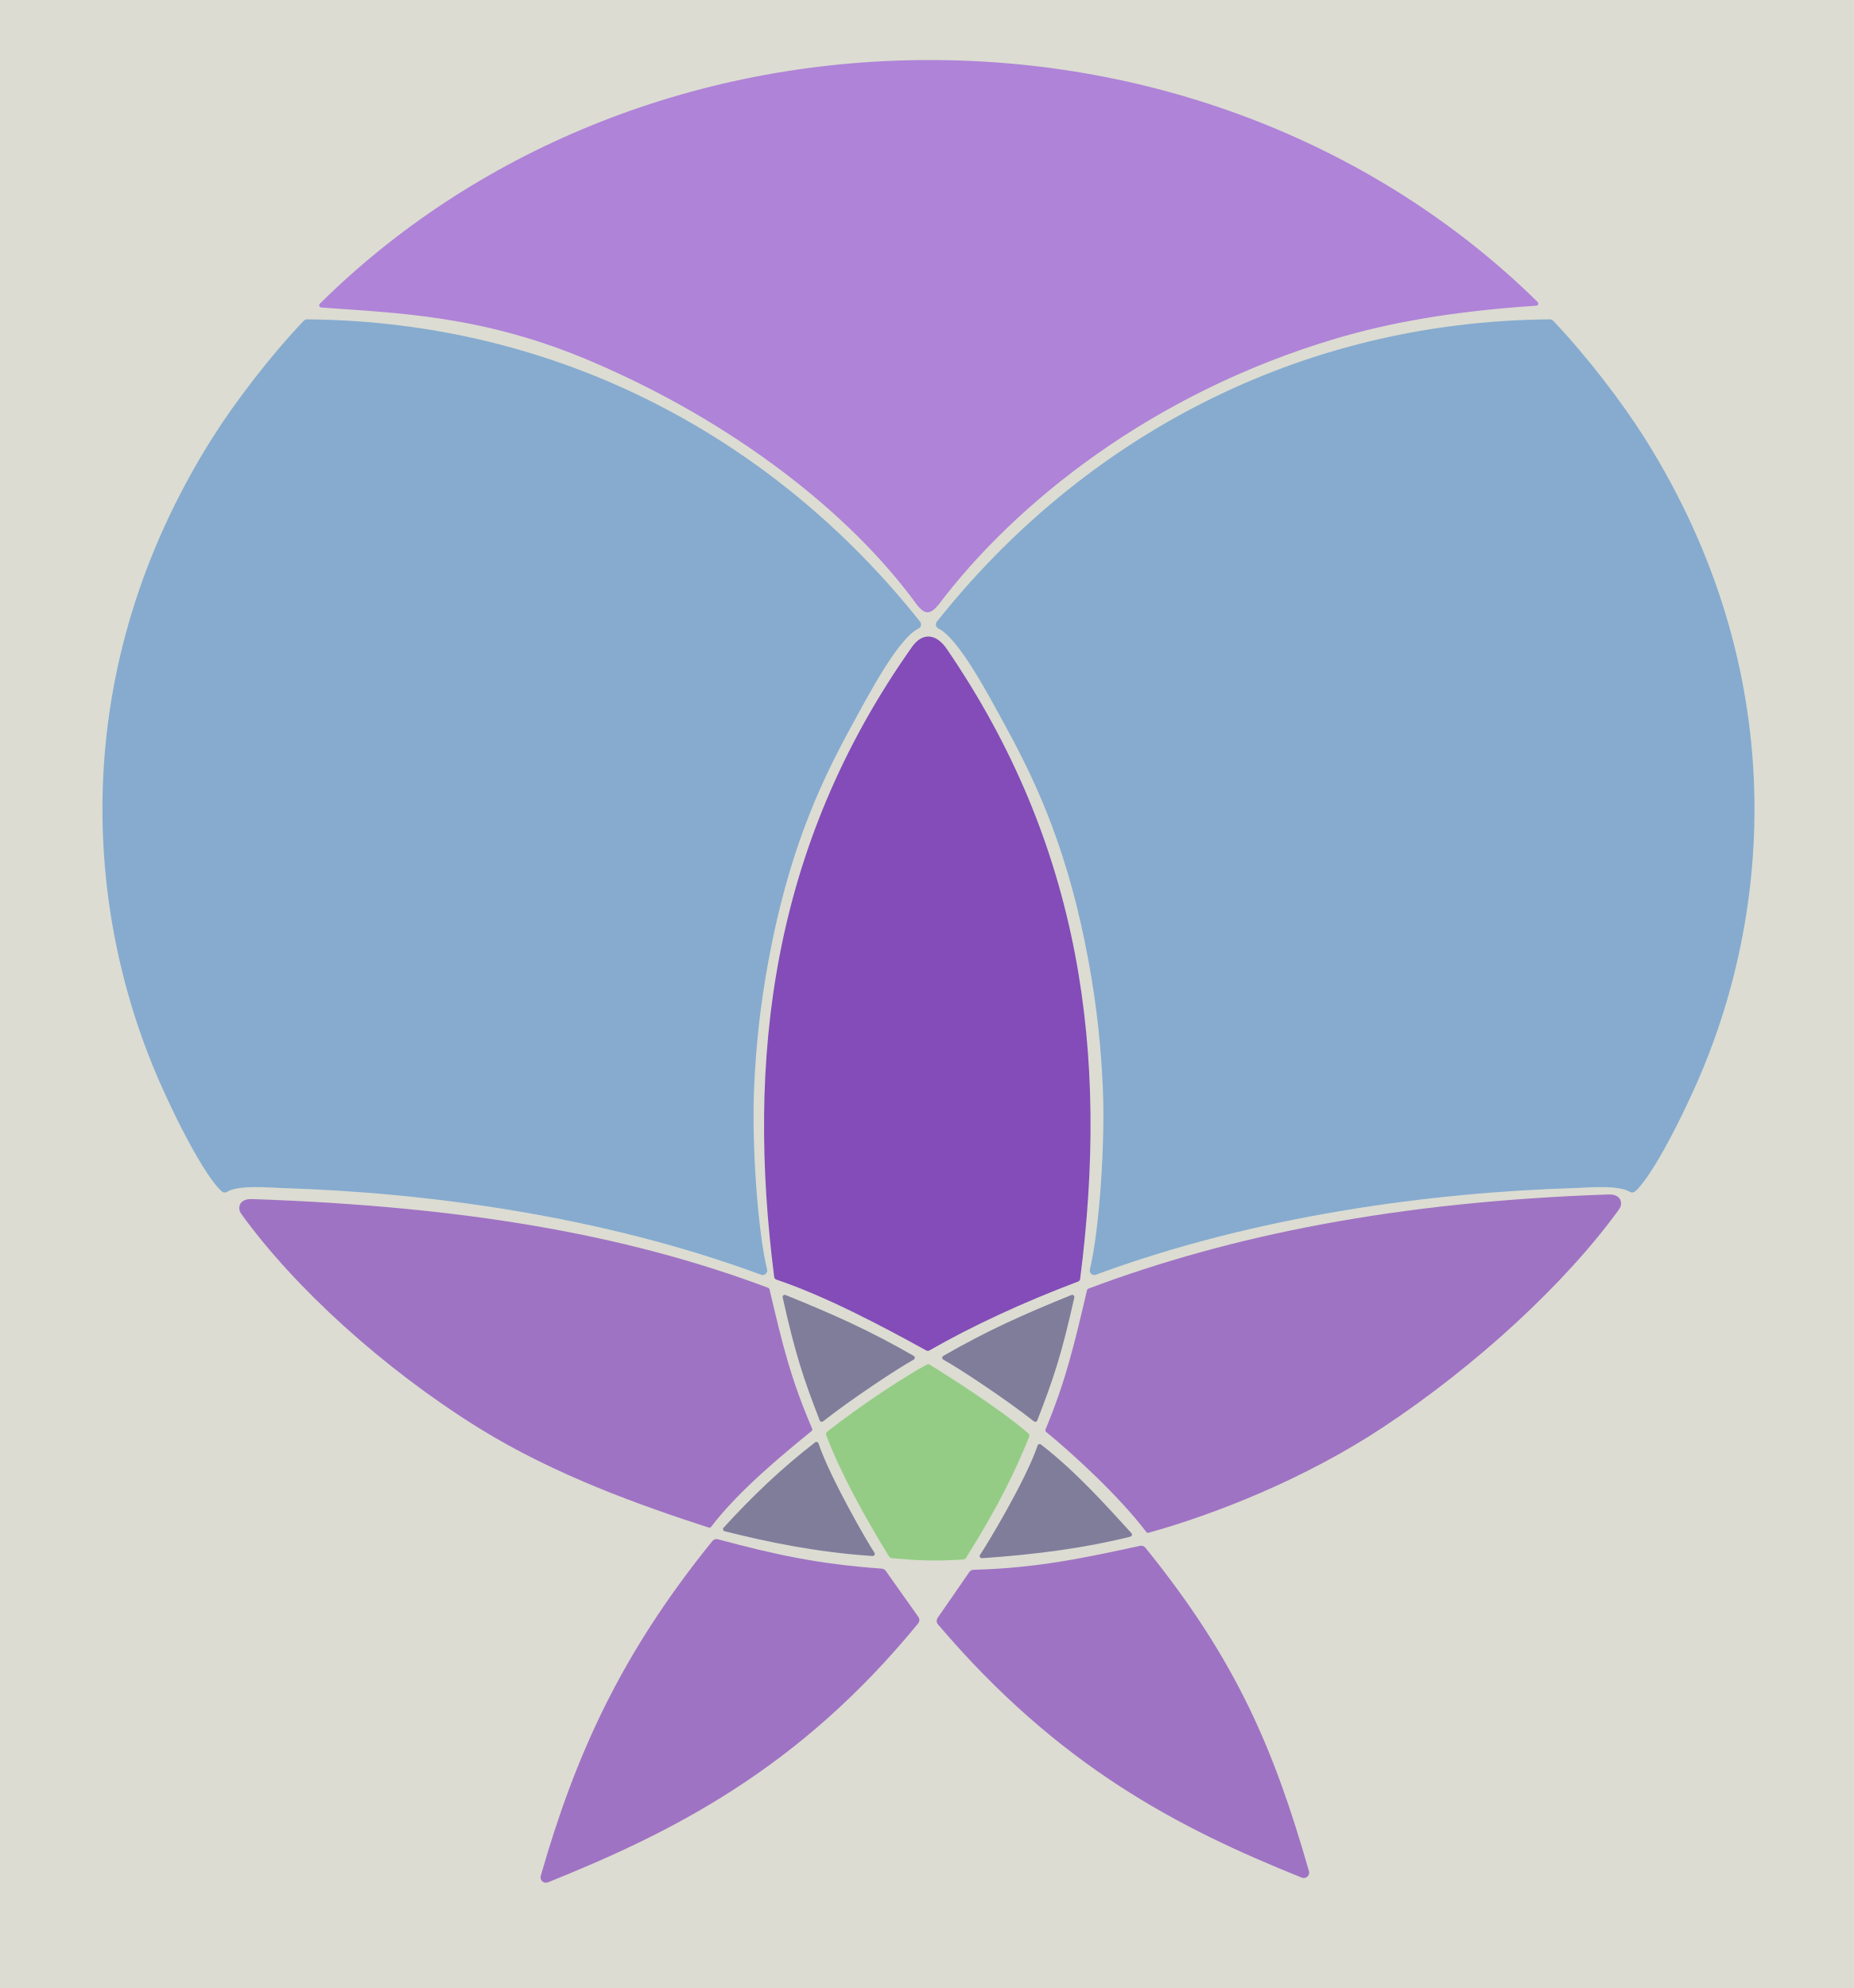
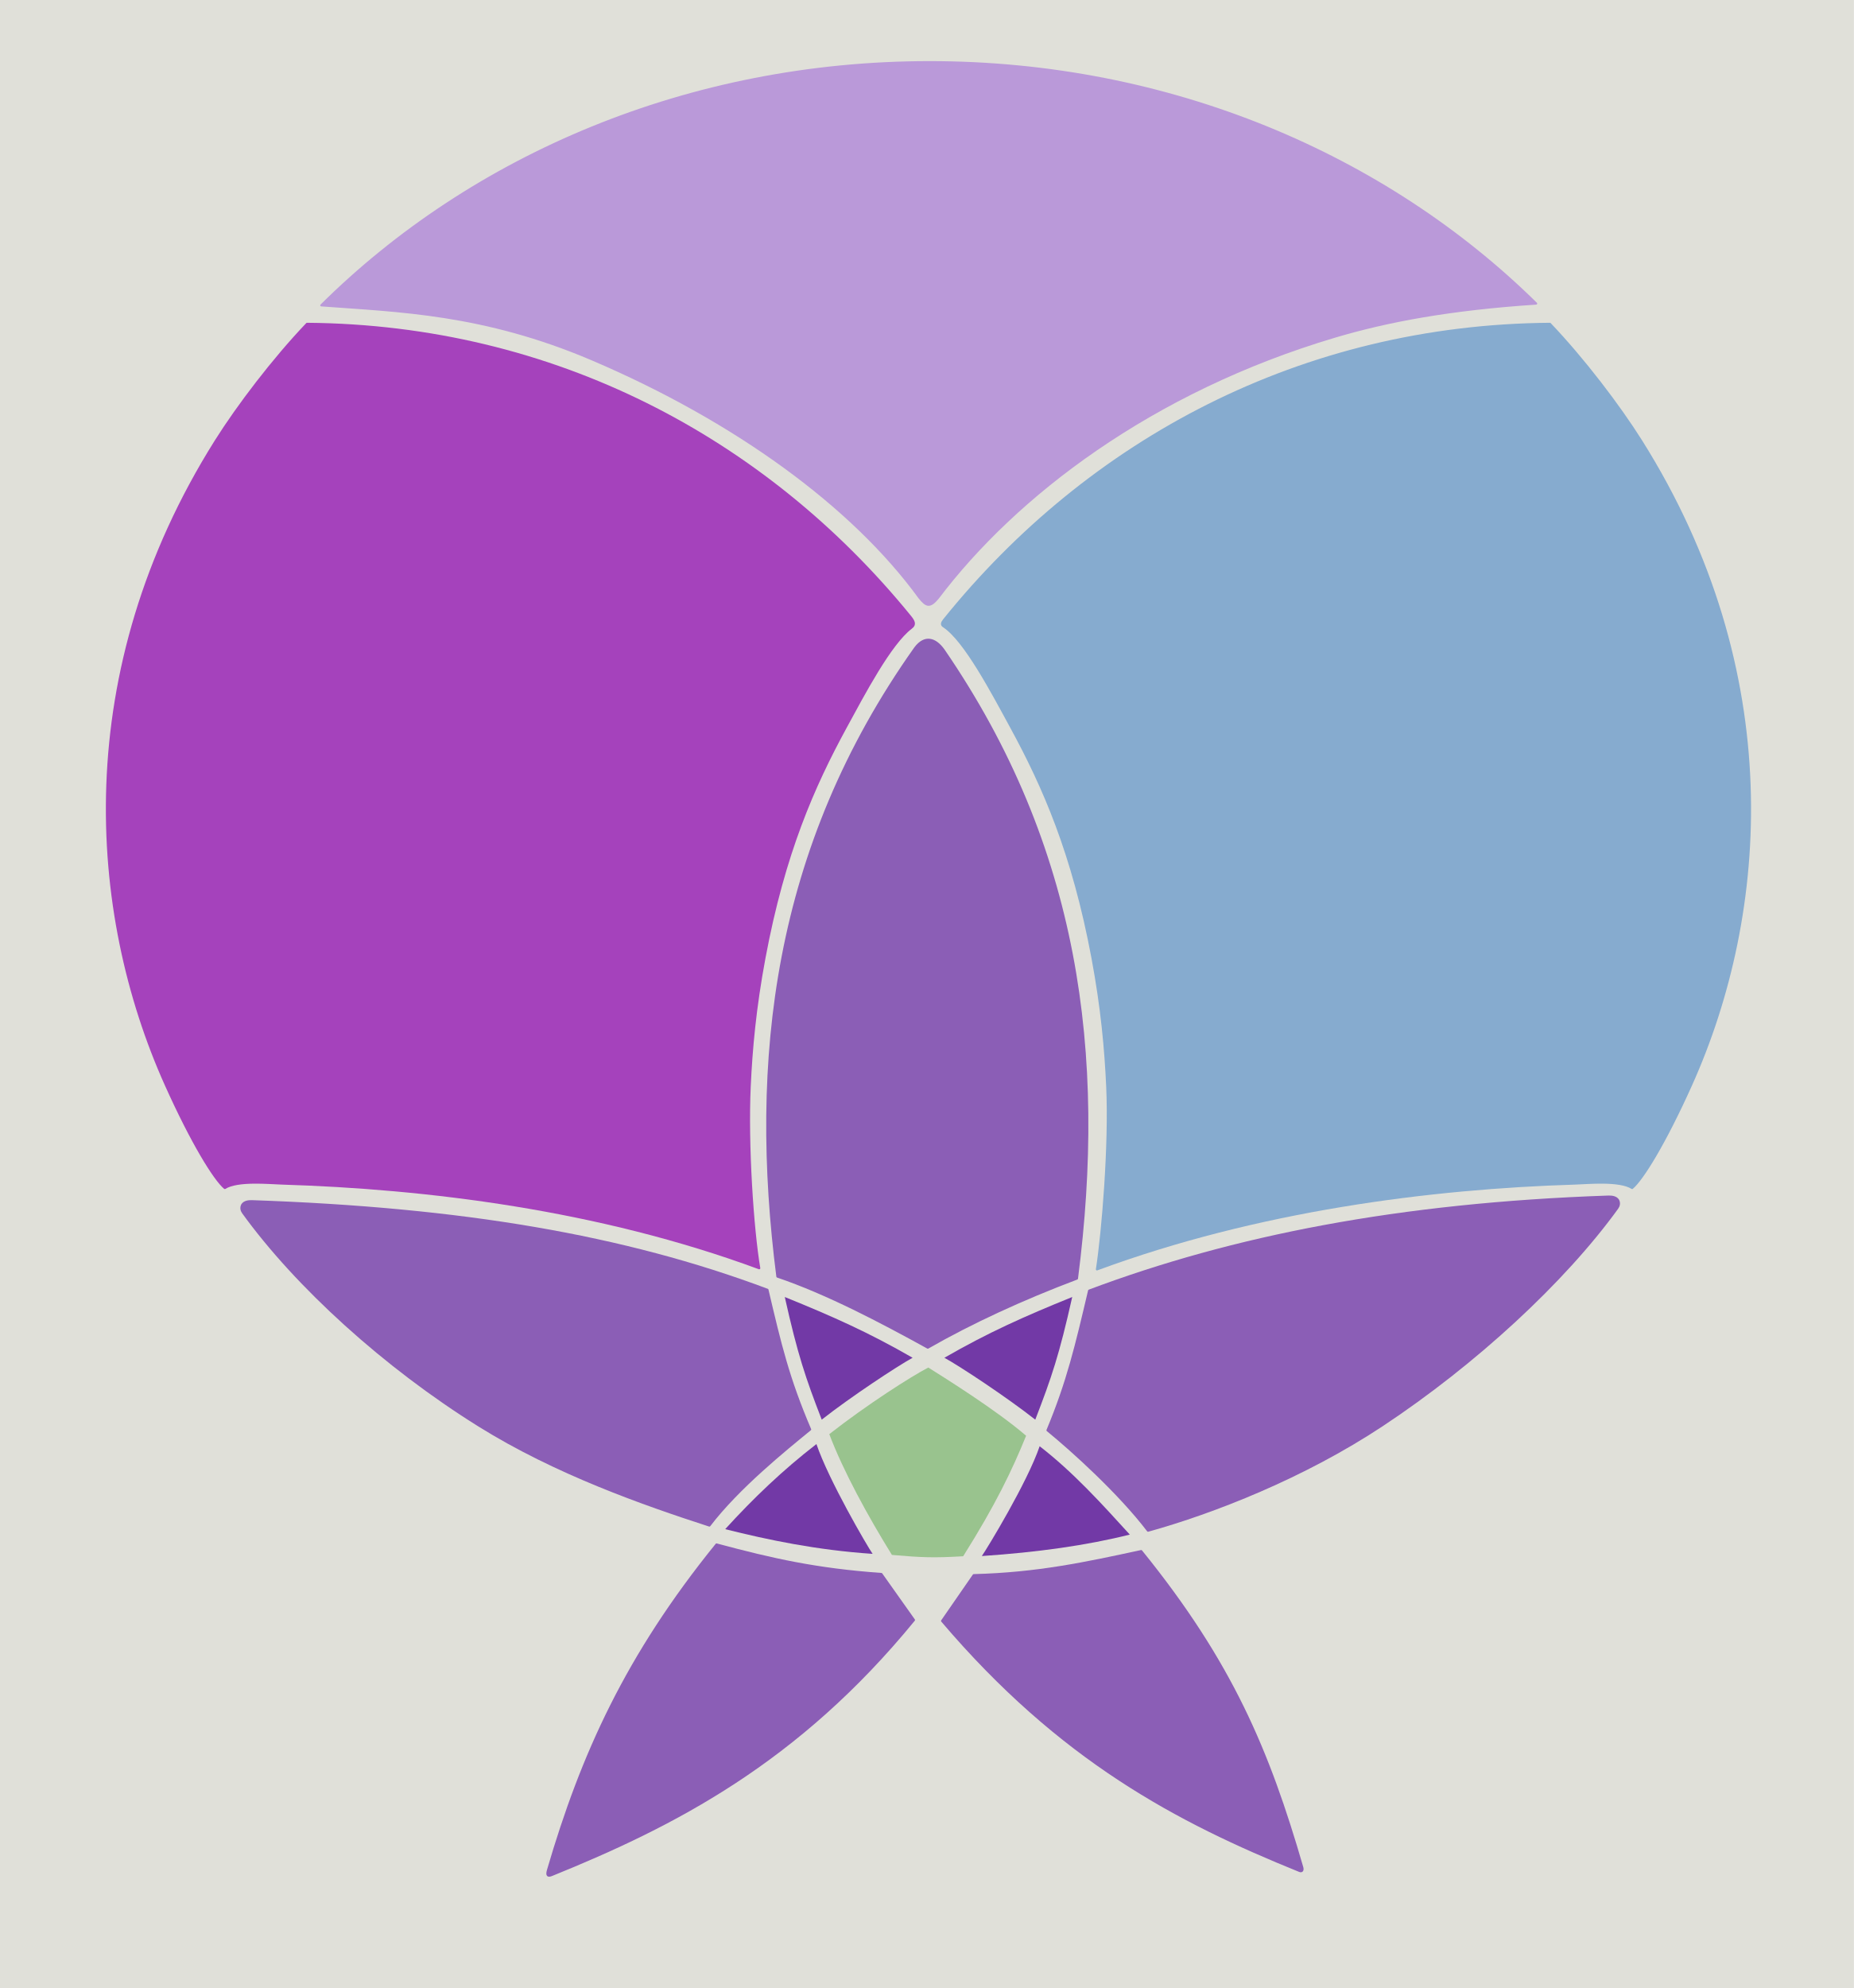
<svg xmlns="http://www.w3.org/2000/svg" width="242.01mm" height="259.465mm" viewBox="0 0 857.517 919.365" id="svg2" version="1.1">
  <defs id="defs4" />
  <g id="layer6" transform="translate(-347.6676,27.68661)" style="display:inline">
-     <rect style="opacity:1;fill:#dcdcd2;fill-opacity:1;stroke:none;stroke-width:5;stroke-linecap:round;stroke-linejoin:round;stroke-miterlimit:4;stroke-dasharray:none;stroke-dashoffset:0;stroke-opacity:1" id="rect4295" width="857.517" height="919.365" x="347.668" y="-27.687" />
+     <rect style="opacity:1;fill:#dcdcd2;fill-opacity:0.764;stroke:none;stroke-width:5;stroke-linecap:round;stroke-linejoin:round;stroke-miterlimit:4;stroke-dasharray:none;stroke-dashoffset:0;stroke-opacity:1" id="rect4295" width="857.517" height="919.365" x="347.668" y="-27.687" />
  </g>
  <g id="layer5" style="display:none" transform="translate(-347.6676,27.68661)">
    <ellipse transform="translate(398.2859,325.4949)" ry="345.64" rx="381.21" cy="21.219" cx="379.382" id="ellipse4258" style="display:inline;opacity:1;fill:#6918b7;fill-opacity:0.533;stroke:#3f0d85;stroke-width:2.149;stroke-linecap:round;stroke-linejoin:round;stroke-miterlimit:4;stroke-dasharray:none;stroke-dashoffset:0;stroke-opacity:1" />
    <ellipse transform="translate(398.2859,325.4949)" ry="371.418" rx="368.418" cy="165.694" cx="669.382" id="ellipse4260" style="display:inline;opacity:1;fill:#189cb7;fill-opacity:0.533;stroke:#3f0d85;stroke-width:4.164;stroke-linecap:round;stroke-linejoin:round;stroke-miterlimit:4;stroke-dasharray:none;stroke-dashoffset:0;stroke-opacity:1" />
    <ellipse transform="translate(398.2859,325.4949)" ry="371.418" rx="368.418" style="display:inline;opacity:1;fill:#aa18b7;fill-opacity:0.533;stroke:#3f0d85;stroke-width:4.164;stroke-linecap:round;stroke-linejoin:round;stroke-miterlimit:4;stroke-dasharray:none;stroke-dashoffset:0;stroke-opacity:1" id="ellipse4262" cx="89.382" cy="165.694" />
    <ellipse transform="translate(398.2859,325.4949)" ry="356.278" rx="478.064" cy="555.862" cx="81" id="ellipse4264" style="display:inline;opacity:1;fill:#6918b7;fill-opacity:0.533;stroke:#3f0d85;stroke-width:2.444;stroke-linecap:round;stroke-linejoin:round;stroke-miterlimit:4;stroke-dasharray:none;stroke-dashoffset:0;stroke-opacity:1" />
    <ellipse transform="translate(398.2859,325.4949)" style="display:inline;opacity:1;fill:#6918b7;fill-opacity:0.533;stroke:#3f0d85;stroke-width:2.444;stroke-linecap:round;stroke-linejoin:round;stroke-miterlimit:4;stroke-dasharray:none;stroke-dashoffset:0;stroke-opacity:1" id="ellipse4266" cx="675.286" cy="555.862" rx="478.064" ry="356.278" />
  </g>
  <g id="layer1" style="display:none" transform="translate(50.61828,353.1815)">
    <ellipse style="opacity:1;fill:#6918b7;fill-opacity:0.533;stroke:none;stroke-width:2.149;stroke-linecap:round;stroke-linejoin:round;stroke-miterlimit:4;stroke-dasharray:none;stroke-dashoffset:0;stroke-opacity:1" id="path4203" cx="379.382" cy="21.219" rx="381.21" ry="345.64" />
    <path style="opacity:1;fill:#189cb7;fill-opacity:0.533;stroke:none;stroke-width:4.164;stroke-linecap:round;stroke-linejoin:round;stroke-miterlimit:4;stroke-dasharray:none;stroke-dashoffset:0;stroke-opacity:1" d="m 704.428,204.991 c -83.825,104.822 -169.307,136.704 -221.003,154.887 -39.74,12.643 -97.859,10.321 -131.259,-6.132 -31.805,-54.92 -50.028,-118.811 -50.028,-186.994 0,-204.13 164.192,-369.44 366.296,-371.049 134.929,141.597 101.259,319.998 35.995,409.289 z" id="path4240" />
    <path style="opacity:1;fill:#2cb718;fill-opacity:0.408;stroke:none;stroke-width:2.444;stroke-linecap:round;stroke-linejoin:round;stroke-miterlimit:4;stroke-dasharray:none;stroke-dashoffset:0;stroke-opacity:1" d="m 477.947,361.301 c 40.897,31.704 64.651,112.544 77.879,161.226 -74.751,-35.107 -186.945,-93.845 -226.492,-212.556 -1.043,-3.132 5.238,-4.044 7.909,-6.035 33.746,-25.149 72.017,-46.15 113.387,-62.562 68.541,-27.192 145.589,-41.789 224.656,-41.789 7.159,0 14.302,0.12 21.424,0.358 3.621,0.657 6.696,5.694 2.914,10.758 -73.851,98.883 -175.915,125.892 -221.676,150.602 z" id="ellipse4250" />
    <path style="opacity:1;fill:#aa18b7;fill-opacity:0.533;stroke:none;stroke-width:4.164;stroke-linecap:round;stroke-linejoin:round;stroke-miterlimit:4;stroke-dasharray:none;stroke-dashoffset:0;stroke-opacity:1" d="m 457.702,166.016 c 0,75.298 -22.603,144.236 -61.045,202.039 -47.358,1.76 -81.395,-5.629 -118.98,-12.448 C 158.491,324.178 112.294,271.859 55.151,202.444 5.727,135.125 -16.225,36.231 7.55,-55.228 17.494,-93.48 36.979,-141.049 76.271,-188.304 c 3.792,-4.561 7.936,-8.974 12.129,-13.499 0.518,-0.581 2.692,-3.155 3.469,-3.465 202.398,1.265 365.833,166.941 365.833,371.285 z" id="circle4242" />
    <path style="opacity:1;fill:#2cb718;fill-opacity:0.408;stroke:none;stroke-width:2.444;stroke-linecap:round;stroke-linejoin:round;stroke-miterlimit:4;stroke-dasharray:none;stroke-dashoffset:0;stroke-opacity:1" d="m 1489.91,544.804 c 0,0 -53.098,-9.105 -77.644,-14.014 7.334,-22.737 34.662,-30.274 42.442,-46.354 14.099,11.969 35.202,60.368 35.202,60.368 z" id="path4309" />
    <path style="opacity:1;fill:#6918b7;fill-opacity:0.436;stroke:none;stroke-width:2.444;stroke-linecap:round;stroke-linejoin:round;stroke-miterlimit:4;stroke-dasharray:none;stroke-dashoffset:0;stroke-opacity:1" d="m 399.577,370.393 c -8.842,12.987 -11.732,13.28 -20.824,25.865 -36.365,57.68 -142.626,124.513 -179.405,121.75 7.503,-76.072 59.35,-157.778 137.599,-216.093 33.557,-25.008 71.589,-45.915 112.693,-62.286 68.715,-27.369 146.016,-42.065 225.35,-42.065 7.609,0 15.2,0.135 22.766,0.404 -2.714,29.461 -18.506,28.01 -47.369,65.562 C 592.665,316.839 504.188,365.048 399.577,370.393 Z" id="ellipse4248" />
    <path id="path4305" d="m 1335.495,488.605 c 0,0 45.522,-24.23 70.068,-33.968 -2.283,25.768 -13.448,50.982 -21.229,67.062 -14.099,-11.969 -48.839,-33.094 -48.839,-33.094 z" style="opacity:1;fill:#2cb718;fill-opacity:0.408;stroke:none;stroke-width:2.444;stroke-linecap:round;stroke-linejoin:round;stroke-miterlimit:4;stroke-dasharray:none;stroke-dashoffset:0;stroke-opacity:1" />
    <path style="opacity:1;fill:#aa18b7;fill-opacity:0.533;stroke:none;stroke-width:2.444;stroke-linecap:round;stroke-linejoin:round;stroke-miterlimit:4;stroke-dasharray:none;stroke-dashoffset:0;stroke-opacity:1" d="m 1323.404,490.979 c 0,0 -45.522,-24.23 -70.068,-33.968 2.283,25.768 13.448,50.982 21.229,67.062 14.099,-11.969 48.839,-33.094 48.839,-33.094 z" id="path4307" />
    <path id="path4313" d="m -370.623,44.798 c 0,166.528 -110.556,301.949 -258.487,354.602 -23.606,8.402 52.101,-136.222 78.462,-165.012 -119.186,-31.429 -165.383,-83.748 -222.526,-153.162 -49.424,-67.32 -71.377,-166.214 -47.601,-257.672 9.944,-38.252 29.429,-85.821 68.721,-133.076 3.792,-4.561 7.936,-8.974 12.129,-13.499 0.518,-0.581 2.692,-3.155 3.469,-3.465 202.398,1.265 365.833,166.941 365.833,371.285 z" style="opacity:1;fill:#aa18b7;fill-opacity:0.533;stroke:none;stroke-width:4.164;stroke-linecap:round;stroke-linejoin:round;stroke-miterlimit:4;stroke-dasharray:none;stroke-dashoffset:0;stroke-opacity:1" />
  </g>
  <g id="layer7" style="display:inline" transform="translate(28.10912,30.11695)">
-     <path transform="translate(22.50916,323.0646)" style="display:inline;opacity:1;fill:#af83d8;fill-opacity:1;stroke:#af83d8;stroke-width:2;stroke-linecap:round;stroke-linejoin:round;stroke-miterlimit:4;stroke-dasharray:none;stroke-dashoffset:0;stroke-opacity:1" d="m 374.177,-74.272 c -30.963,-42.617 -85.207,-84.704 -150.845,-112.702 -50.439,-21.515 -89.959,-22.353 -125.32,-25.01 69.702,-69.098 169.955,-112.436 281.371,-112.436 110.975,0 210.874,42.995 280.541,111.616 -39.628,2.621 -68.51,7.998 -92.93,15.242 -85.328,25.313 -148.664,76.3 -184.256,123.391 -3.688,4.431 -5.261,4.014 -8.561,-0.1 z" id="ellipse4442" />
    <path id="path4363" d="M 254.041,1072.962 C 165.384,974.544 28.713,917.4 -168.6,918.362 c 22.375,35.962 66.565,82.096 111.935,109.425 78.363,47.202 197.776,74.405 310.706,45.175 z" style="fill:#8b30ba;fill-opacity:1;fill-rule:evenodd;stroke:#8b30ba;stroke-width:3;stroke-linecap:butt;stroke-linejoin:round;stroke-miterlimit:4;stroke-dasharray:none;stroke-opacity:1" />
    <ellipse transform="translate(22.50916,323.0646)" style="display:inline;opacity:1;fill:#a542bc;fill-opacity:1;stroke:none;stroke-width:5;stroke-linecap:round;stroke-linejoin:round;stroke-miterlimit:4;stroke-dasharray:none;stroke-dashoffset:0;stroke-opacity:1" id="ellipse4316" cx="1079.012" cy="-36.28" rx="68.932" ry="68.809" />
    <ellipse transform="translate(22.50916,323.0646)" ry="68.095" rx="67.094" cy="-33.142" cx="938.375" id="ellipse4318" style="display:inline;opacity:1;fill:#834cb8;fill-opacity:1;stroke:none;stroke-width:5;stroke-linecap:round;stroke-linejoin:round;stroke-miterlimit:4;stroke-dasharray:none;stroke-dashoffset:0;stroke-opacity:1" />
    <ellipse transform="translate(22.50916,323.0646)" style="display:inline;opacity:1;fill:#7239a6;fill-opacity:1;stroke:none;stroke-width:5;stroke-linecap:round;stroke-linejoin:round;stroke-miterlimit:4;stroke-dasharray:none;stroke-dashoffset:0;stroke-opacity:1" id="ellipse4320" cx="936.946" cy="-175.999" rx="67.094" ry="68.095" />
    <ellipse transform="translate(22.50916,323.0646)" style="display:inline;opacity:1;fill:#546295;fill-opacity:1;stroke:none;stroke-width:5;stroke-linecap:round;stroke-linejoin:round;stroke-miterlimit:4;stroke-dasharray:none;stroke-dashoffset:0;stroke-opacity:1" id="ellipse4322" cx="936.946" cy="106.858" rx="67.094" ry="68.095" />
    <ellipse transform="translate(22.50916,323.0646)" style="display:inline;opacity:1;fill:#8b30ba;fill-opacity:1;stroke:none;stroke-width:5;stroke-linecap:round;stroke-linejoin:round;stroke-miterlimit:4;stroke-dasharray:none;stroke-dashoffset:0;stroke-opacity:1" id="ellipse4324" cx="1075.518" cy="-175.999" rx="67.094" ry="68.095" />
    <ellipse transform="translate(22.50916,323.0646)" ry="68.095" rx="67.094" cy="246.858" cx="1076.946" id="ellipse4326" style="display:inline;opacity:1;fill:#94cc85;fill-opacity:1;stroke:none;stroke-width:5;stroke-linecap:round;stroke-linejoin:round;stroke-miterlimit:4;stroke-dasharray:none;stroke-dashoffset:0;stroke-opacity:1" />
    <ellipse transform="translate(22.50916,323.0646)" ry="68.095" rx="67.094" cy="246.858" cx="932.66" id="ellipse4328" style="display:inline;opacity:1;fill:#5689bc;fill-opacity:1;stroke:none;stroke-width:5;stroke-linecap:round;stroke-linejoin:round;stroke-miterlimit:4;stroke-dasharray:none;stroke-dashoffset:0;stroke-opacity:1" />
    <ellipse transform="translate(22.50916,323.0646)" style="display:inline;opacity:1;fill:#807d9b;fill-opacity:1;stroke:none;stroke-width:5;stroke-linecap:round;stroke-linejoin:round;stroke-miterlimit:4;stroke-dasharray:none;stroke-dashoffset:0;stroke-opacity:1" id="ellipse4330" cx="1078.375" cy="108.287" rx="67.094" ry="68.095" />
-     <path style="fill:#834cb8;fill-opacity:1;fill-rule:evenodd;stroke:#834cb8;stroke-width:3;stroke-linecap:butt;stroke-linejoin:round;stroke-miterlimit:4;stroke-dasharray:none;stroke-opacity:1" d="m 395.269,269.509 c -65.7,92.624 -76.542,190.992 -63.775,290.715 22.882,7.743 47.979,20.973 69.563,32.875 20.126,-11.542 43.685,-22.402 68.975,-31.954 13.344,-103.829 0.707,-199.693 -61.675,-290.642 -3.905,-5.463 -8.727,-6.746 -13.087,-0.994 z" id="path4365" />
-     <path id="path4367" d="m -137.509,381.663 c -71.293,95.132 -90.464,194.7 -70.775,300.536 23.592,7.389 47.183,18.585 70.775,34.001 22.134,-13.55 43.857,-24.449 71.277,-34.001 21.345,-107.998 -3.022,-206.729 -71.277,-300.536 z" style="fill:none;fill-rule:evenodd;stroke:#000000;stroke-width:1px;stroke-linecap:butt;stroke-linejoin:miter;stroke-opacity:1" />
-     <path id="path4373" d="m 394.03,597.789 c -20.283,-11.674 -36.818,-19.058 -59.132,-28.094 5.98,26.702 9.565,37.282 17.089,56.714 13.298,-10.461 34.954,-24.752 42.043,-28.62 z" style="display:inline;opacity:1;fill:#807d9b;fill-opacity:1;stroke:#807d9b;stroke-width:2;stroke-linecap:round;stroke-linejoin:round;stroke-miterlimit:4;stroke-dasharray:none;stroke-dashoffset:0;stroke-opacity:1" />
+     <path style="fill:#8b5eb6;fill-opacity:1;fill-rule:evenodd;stroke:#8b5eb6;stroke-width:1;stroke-linecap:butt;stroke-linejoin:round;stroke-miterlimit:4;stroke-dasharray:none;stroke-opacity:1" d="m 395.269,269.509 c -65.7,92.624 -76.542,190.992 -63.775,290.715 22.882,7.743 47.979,20.973 69.563,32.875 20.126,-11.542 43.685,-22.402 68.975,-31.954 13.344,-103.829 0.707,-199.693 -61.675,-290.642 -3.905,-5.463 -8.727,-6.746 -13.087,-0.994 z" id="path4365" />
+     <path id="path4367" d="m -195.735,927.783 c -71.293,95.132 -90.464,194.7 -70.775,300.536 23.592,7.388 47.183,18.585 70.775,34.001 22.134,-13.55 43.857,-24.449 71.277,-34.001 21.345,-107.998 -3.022,-206.729 -71.277,-300.536 z" style="fill:none;fill-rule:evenodd;stroke:#000000;stroke-width:1px;stroke-linecap:butt;stroke-linejoin:miter;stroke-opacity:1" />
+     <path id="path4373" d="m 394.03,597.789 c -20.283,-11.674 -36.818,-19.058 -59.132,-28.094 5.98,26.702 9.565,37.282 17.089,56.714 13.298,-10.461 34.954,-24.752 42.043,-28.62 z" style="display:inline;opacity:1;fill:#7239a6;fill-opacity:1;stroke:none;stroke-width:2;stroke-linecap:round;stroke-linejoin:round;stroke-miterlimit:4;stroke-dasharray:none;stroke-dashoffset:0;stroke-opacity:1" />
    <path id="path4380" d="m 930.784,861.102 c 30.878,-1.749 57.188,-6.797 77.069,-11.784 -12.979,-15.31 -32.664,-35.121 -48.948,-46.802 -5.647,16.644 -25.635,55.035 -28.121,58.587 z" style="display:inline;opacity:1;fill:#807d9b;fill-opacity:1;stroke:#807d9b;stroke-width:2;stroke-linecap:round;stroke-linejoin:round;stroke-miterlimit:4;stroke-dasharray:none;stroke-dashoffset:0;stroke-opacity:1" />
-     <path style="fill:#94cc85;fill-opacity:1;fill-rule:evenodd;stroke:#94cc85;stroke-width:3;stroke-linecap:butt;stroke-linejoin:round;stroke-miterlimit:4;stroke-dasharray:none;stroke-opacity:1" d="m 355.487,633.113 c 17.572,-13.75 37.81,-26.642 45.795,-30.805 7.703,4.854 31.401,19.618 45.248,31.547 -6.44,15.846 -14.053,31.791 -29.113,55.73 -13.677,0.804 -19.163,0.585 -32.959,-0.615 -11.172,-18.034 -22.547,-38.839 -28.971,-55.857 z" id="path4341" />
-     <path style="fill:#9f73c3;fill-opacity:1;fill-rule:evenodd;stroke:#9f73c3;stroke-width:5;stroke-linecap:butt;stroke-linejoin:round;stroke-miterlimit:4;stroke-dasharray:none;stroke-opacity:1" d="m 303.327,684.147 c -42.546,52.53 -63.13,98.979 -78.899,153.907 57.217,-22.987 115.505,-52.085 170.213,-118.981 l -15.072,-21.271 c -30.202,-2.169 -50.295,-6.704 -76.242,-13.656 z" id="path4384" />
-     <path id="path4386" d="m 499.762,687.21 c 42.546,52.53 59.413,93.741 75.182,148.67 C 517.728,812.892 463.088,784.608 407.67,719.487 l 14.626,-21.149 c 29.493,-0.749 51.874,-5.596 77.466,-11.128 z" style="fill:#9f73c3;fill-opacity:1;fill-rule:evenodd;stroke:#9f73c3;stroke-width:5;stroke-linecap:butt;stroke-linejoin:round;stroke-miterlimit:4;stroke-dasharray:none;stroke-opacity:1" />
+     <path style="fill:#99c38e;fill-opacity:1;fill-rule:evenodd;stroke:none;stroke-width:3;stroke-linecap:butt;stroke-linejoin:round;stroke-miterlimit:4;stroke-dasharray:none;stroke-opacity:1" d="m 355.487,633.113 c 17.572,-13.75 37.81,-26.642 45.795,-30.805 7.703,4.854 31.401,19.618 45.248,31.547 -6.44,15.846 -14.053,31.791 -29.113,55.73 -13.677,0.804 -19.163,0.585 -32.959,-0.615 -11.172,-18.034 -22.547,-38.839 -28.971,-55.857 z" id="path4341" />
+     <path style="fill:#8b5eb6;fill-opacity:1;fill-rule:evenodd;stroke:#8b5eb6;stroke-width:1;stroke-linecap:butt;stroke-linejoin:round;stroke-miterlimit:4;stroke-dasharray:none;stroke-opacity:1" d="m 303.327,684.147 c -41.682,51.463 -62.284,97.09 -77.932,150.571 -0.737,2.56 -0.083,3.002 1.783,2.227 56.333,-22.82 113.631,-52.047 167.463,-117.871 l -15.072,-21.271 c -30.202,-2.169 -50.295,-6.704 -76.242,-13.656 z" id="path4384" />
+     <path id="path4386" d="m 499.762,687.21 c 41.872,51.697 58.872,92.432 74.431,146.067 0.456,1.45 -0.007,2.323 -1.212,1.811 C 516.477,812.24 462.454,783.863 407.67,719.487 l 14.626,-21.149 c 29.493,-0.749 51.874,-5.596 77.466,-11.128 z" style="fill:#8b5eb6;fill-opacity:1;fill-rule:evenodd;stroke:#8b5eb6;stroke-width:1;stroke-linecap:butt;stroke-linejoin:round;stroke-miterlimit:4;stroke-dasharray:none;stroke-opacity:1" />
    <path id="path4411" d="m 436.933,1056.338 c -13.423,-13.461 -47.893,-34.459 -48.031,-34.102 0,0 1.204,-0.734 1.825,-1.069 80.3,-43.215 175.272,-67.144 305.293,-71.62 1.613,-0.056 3.234,1.96 4.86,1.97 -0.69,0.983 0.027,2.324 -0.689,3.313 -24.672,34.119 -65.401,71.233 -108.46,99.434 -49.293,32.283 -113.559,56.674 -184.803,60.405 10.681,-13.866 22.836,-39.425 30.005,-58.331 z" style="fill:#5c4ea6;fill-opacity:1;fill-rule:evenodd;stroke:#5c4ea6;stroke-width:2;stroke-linecap:butt;stroke-linejoin:round;stroke-miterlimit:4;stroke-dasharray:none;stroke-opacity:1" />
    <path style="fill:#5c4ea6;fill-opacity:1;fill-rule:evenodd;stroke:#5c4ea6;stroke-width:2;stroke-linecap:butt;stroke-linejoin:round;stroke-miterlimit:4;stroke-dasharray:none;stroke-opacity:1" d="m 16.673,1099.278 c 97.023,3.34 169.253,16.264 235.71,41.198 1.724,7.857 21.121,59.535 23.378,65.593 7.169,18.906 19.323,44.466 30.004,58.332 -71.244,-3.731 -135.51,-28.123 -184.803,-60.406 -43.059,-28.201 -83.787,-65.314 -108.459,-99.434 -0.715,-0.989 -1.064,-2.329 -0.335,-3.667 0.916,-1.43 2.891,-1.671 4.504,-1.616 z" id="path4418" />
-     <path style="display:inline;opacity:1;fill:#807d9b;fill-opacity:1;stroke:#807d9b;stroke-width:2;stroke-linecap:round;stroke-linejoin:round;stroke-miterlimit:4;stroke-dasharray:none;stroke-dashoffset:0;stroke-opacity:1" d="m 375.53,688.48 c -25.909,-1.749 -48.314,-6.442 -68.196,-11.429 12.979,-14.245 26.631,-27.312 42.204,-39.349 5.647,16.644 23.506,47.226 25.991,50.778 z" id="path4420" />
-     <path style="fill:#9f73c3;fill-opacity:1;fill-rule:evenodd;stroke:#9f73c3;stroke-width:2;stroke-linecap:butt;stroke-linejoin:round;stroke-miterlimit:4;stroke-dasharray:none;stroke-opacity:1" d="m 88.48,525.404 c -1.613,-0.056 -3.588,0.185 -4.504,1.615 -0.729,1.338 -0.381,2.679 0.334,3.668 24.672,34.119 65.488,71.244 109.168,98.474 35.644,22.22 76.246,36.37 106.547,46.207 13.402,-17.556 35.128,-35.048 46.592,-44.429 C 336.48,607.187 332.867,591.858 326.864,566.376 260.407,541.441 185.503,528.745 88.48,525.404 Z" id="path4422" />
-     <path style="display:inline;opacity:1;fill:#807d9b;fill-opacity:1;stroke:#807d9b;stroke-width:2;stroke-linecap:round;stroke-linejoin:round;stroke-miterlimit:4;stroke-dasharray:none;stroke-dashoffset:0;stroke-opacity:1" d="m 408.723,597.789 c 20.283,-11.674 36.818,-19.058 59.132,-28.094 -5.98,26.702 -9.565,37.282 -17.089,56.714 -13.298,-10.461 -34.954,-24.752 -42.043,-28.62 z" id="path4426" />
+     <path style="display:inline;opacity:1;fill:#7239a6;fill-opacity:1;stroke:none;stroke-width:1;stroke-linecap:round;stroke-linejoin:round;stroke-miterlimit:4;stroke-dasharray:none;stroke-dashoffset:0;stroke-opacity:1" d="m 375.53,688.48 c -25.909,-1.749 -48.314,-6.442 -68.196,-11.429 12.979,-14.245 26.631,-27.312 42.204,-39.349 5.647,16.644 23.506,47.226 25.991,50.778 z" id="path4420" />
+     <path style="fill:#8b5eb6;fill-opacity:1;fill-rule:evenodd;stroke:#8b5eb6;stroke-width:1;stroke-linecap:butt;stroke-linejoin:round;stroke-miterlimit:4;stroke-dasharray:none;stroke-opacity:1" d="m 88.48,525.404 c -1.613,-0.056 -3.588,0.185 -4.504,1.615 -0.729,1.338 -0.381,2.679 0.334,3.668 24.672,34.119 65.488,71.244 109.168,98.474 35.644,22.22 76.246,36.37 106.547,46.207 13.402,-17.556 35.128,-35.048 46.592,-44.429 C 336.48,607.187 332.867,591.858 326.864,566.376 260.407,541.441 185.503,528.745 88.48,525.404 Z" id="path4422" />
+     <path style="display:inline;opacity:1;fill:#7239a6;fill-opacity:1;stroke:none;stroke-width:2;stroke-linecap:round;stroke-linejoin:round;stroke-miterlimit:4;stroke-dasharray:none;stroke-dashoffset:0;stroke-opacity:1" d="m 408.723,597.789 c 20.283,-11.674 36.818,-19.058 59.132,-28.094 -5.98,26.702 -9.565,37.282 -17.089,56.714 -13.298,-10.461 -34.954,-24.752 -42.043,-28.62 z" id="path4426" />
    <path id="path4428" d="m 660.527,1101.458 c -97.023,3.34 -170.672,13.779 -237.13,38.714 -10.556,44.809 -25.343,86.938 -51.962,126.409 71.244,-3.731 135.51,-28.123 184.803,-60.406 43.059,-28.201 83.787,-65.314 108.459,-99.434 0.715,-0.989 1.064,-2.329 0.335,-3.667 -0.916,-1.43 -2.891,-1.671 -4.504,-1.616 z" style="fill:#5c4ea6;fill-opacity:1;fill-rule:evenodd;stroke:#5c4ea6;stroke-width:2;stroke-linecap:butt;stroke-linejoin:round;stroke-miterlimit:4;stroke-dasharray:none;stroke-opacity:1" />
-     <path id="path4430" d="m 715.821,523.275 c 1.613,-0.056 3.588,0.185 4.504,1.615 0.729,1.338 0.381,2.679 -0.334,3.668 -24.672,34.119 -65.772,71.976 -108.687,100.396 -36.397,24.102 -78.083,40.378 -108.384,48.795 -13.402,-17.556 -35.026,-37.048 -46.49,-46.429 9.385,-22.498 13.248,-39.081 19.251,-64.564 66.457,-24.935 143.118,-40.141 240.141,-43.481 z" style="fill:#9f73c3;fill-opacity:1;fill-rule:evenodd;stroke:#9f73c3;stroke-width:2;stroke-linecap:butt;stroke-linejoin:round;stroke-miterlimit:4;stroke-dasharray:none;stroke-opacity:1" />
-     <path id="path4432" d="m 426.045,689.484 c 25.909,-1.749 48.565,-4.936 68.447,-9.923 -12.979,-14.245 -26.129,-28.818 -41.702,-40.855 -5.647,16.644 -24.259,47.226 -26.744,50.778 z" style="display:inline;opacity:1;fill:#807d9b;fill-opacity:1;stroke:#807d9b;stroke-width:2;stroke-linecap:round;stroke-linejoin:round;stroke-miterlimit:4;stroke-dasharray:none;stroke-dashoffset:0;stroke-opacity:1" />
-     <path id="path4434" d="m 704.347,196.214 c -5.889,-3.712 -20.426,-2.253 -26.324,-2.073 -66.872,2.045 -148.2,12.77 -222.481,40.239 4.31,-17.865 7.251,-58.122 6.025,-84.972 -0.798,-17.48 -2.501,-36.402 -6.812,-59.498 -9.07,-48.59 -22.759,-79.461 -37.617,-106.749 -9.281,-17.045 -22.799,-42.823 -32.779,-47.543 67.165,-84.564 166.425,-138.11 281.944,-139.029 15.477,16.211 32.007,37.928 42.196,54.127 67.058,106.61 58.966,218.01 23.071,297.889 -12.074,26.87 -22.442,43.566 -27.224,47.608 z" style="display:inline;opacity:1;fill:#86abcf;fill-opacity:1;stroke:#86abcf;stroke-width:4.164;stroke-linecap:round;stroke-linejoin:round;stroke-miterlimit:4;stroke-dasharray:none;stroke-dashoffset:0;stroke-opacity:1" transform="translate(22.50916,323.0646)" />
-     <path style="display:inline;opacity:1;fill:#86abcf;fill-opacity:1;stroke:#86abcf;stroke-width:4.164;stroke-linecap:round;stroke-linejoin:round;stroke-miterlimit:4;stroke-dasharray:none;stroke-dashoffset:0;stroke-opacity:1" d="m 75.865,519.279 c 5.889,-3.712 20.426,-2.253 26.324,-2.073 66.872,2.045 148.2,12.77 222.481,40.239 -4.31,-17.865 -7.251,-58.122 -6.025,-84.972 0.798,-17.48 2.501,-36.402 6.812,-59.498 9.07,-48.59 22.759,-79.461 37.617,-106.749 9.281,-17.045 22.799,-42.823 32.779,-47.543 C 328.687,174.119 229.428,120.573 113.908,119.654 98.431,135.865 81.901,157.582 71.712,173.781 4.653,280.391 12.746,391.791 48.64,471.671 c 12.074,26.87 22.442,43.566 27.224,47.608 z" id="path4445" />
+     <path id="path4430" d="m 715.821,523.275 c 1.613,-0.056 3.588,0.185 4.504,1.615 0.729,1.338 0.381,2.679 -0.334,3.668 -24.672,34.119 -65.772,71.976 -108.687,100.396 -36.397,24.102 -78.083,40.378 -108.384,48.795 -13.402,-17.556 -35.026,-37.048 -46.49,-46.429 9.385,-22.498 13.248,-39.081 19.251,-64.564 66.457,-24.935 143.118,-40.141 240.141,-43.481 z" style="fill:#8b5eb6;fill-opacity:1;fill-rule:evenodd;stroke:#8b5eb6;stroke-width:1;stroke-linecap:butt;stroke-linejoin:round;stroke-miterlimit:4;stroke-dasharray:none;stroke-opacity:1" />
+     <path id="path4432" d="m 426.045,689.484 c 25.909,-1.749 48.565,-4.936 68.447,-9.923 -12.979,-14.245 -26.129,-28.818 -41.702,-40.855 -5.647,16.644 -24.259,47.226 -26.744,50.778 z" style="display:inline;opacity:1;fill:#7239a6;fill-opacity:1;stroke:none;stroke-width:2;stroke-linecap:round;stroke-linejoin:round;stroke-miterlimit:4;stroke-dasharray:none;stroke-dashoffset:0;stroke-opacity:1" />
    <ellipse ry="68.095" rx="67.094" cy="19.29" cx="1029.88" id="ellipse4447" style="display:inline;opacity:1;fill:#af83d8;fill-opacity:1;stroke:none;stroke-width:5;stroke-linecap:round;stroke-linejoin:round;stroke-miterlimit:4;stroke-dasharray:none;stroke-dashoffset:0;stroke-opacity:1" />
+   </g>
+   <g id="layer8" style="display:inline">
+     <path id="path4434" d="m 704.347,196.214 c -5.889,-3.712 -20.426,-2.253 -26.324,-2.073 -66.872,2.045 -146.958,12.238 -221.239,39.706 2.712,-17.51 6.008,-57.59 4.783,-84.44 -0.798,-17.48 -2.501,-36.402 -6.812,-59.498 -9.07,-48.59 -22.759,-79.461 -37.617,-106.749 -8.783,-16.131 -21.362,-40.084 -31.145,-46.607 -1.326,-0.761 -1.01,-1.725 0.113,-3.12 67.134,-83.301 165.675,-135.934 280.197,-136.846 15.477,16.211 32.007,37.928 42.196,54.127 67.058,106.61 58.966,218.01 23.071,297.889 -12.074,26.87 -22.442,43.566 -27.224,47.608 z" style="display:inline;opacity:1;fill:#86abcf;fill-opacity:1;stroke:#86abcf;stroke-width:1;stroke-linecap:round;stroke-linejoin:round;stroke-miterlimit:4;stroke-dasharray:none;stroke-dashoffset:0;stroke-opacity:1" transform="translate(50.61828,353.1815)" />
+     <path transform="translate(28.10912,30.11695)" style="display:inline;opacity:1;fill:#a542bc;fill-opacity:1;stroke:#a542bc;stroke-width:1;stroke-linecap:round;stroke-linejoin:round;stroke-miterlimit:4;stroke-dasharray:none;stroke-dashoffset:0;stroke-opacity:1" d="m 75.865,519.279 c 5.889,-3.712 20.426,-2.253 26.324,-2.073 66.872,2.045 146.603,11.706 220.884,39.174 -3.067,-18.042 -5.654,-57.057 -4.428,-83.908 0.798,-17.48 2.501,-36.402 6.812,-59.498 9.07,-48.59 22.759,-79.461 37.617,-106.749 8.526,-15.659 20.629,-38.689 30.279,-45.99 2.1,-1.501 1.309,-3.061 -0.513,-5.299 C 325.736,172.54 227.712,120.56 113.908,119.654 98.431,135.865 81.901,157.582 71.712,173.781 4.653,280.391 12.746,391.791 48.64,471.671 c 12.074,26.87 22.442,43.566 27.224,47.608 z" id="path4445" />
+     <path transform="translate(50.61828,353.1815)" style="display:inline;opacity:1;fill:#ba99d9;fill-opacity:1;stroke:#ba99d9;stroke-width:1;stroke-linecap:round;stroke-linejoin:round;stroke-miterlimit:4;stroke-dasharray:none;stroke-dashoffset:0;stroke-opacity:1" d="m 374.679,-76.782 c -30.963,-42.617 -85.709,-82.194 -151.347,-110.192 -50.439,-21.515 -89.959,-22.353 -125.32,-25.01 69.702,-69.098 169.955,-112.436 281.371,-112.436 110.975,0 210.874,42.995 280.541,111.616 -39.628,2.621 -68.51,7.998 -92.93,15.242 -85.328,25.313 -148.162,73.79 -183.754,120.881 -3.688,4.431 -5.261,4.014 -8.561,-0.1 z" id="ellipse4442" />
  </g>
  <g id="layer2" style="display:none" transform="translate(50.61828,353.1815)">
    <path id="path4150" d="m 384.539,120.737 c 0,0 238.396,408.102 -189.909,511.137 -20.887,4.052 -20.633,-8.752 -12.803,-31.274 0,0 85.77,-242.111 416.183,-270.721 41.313,-2.603 76.247,6.461 1.898,76.455 -250.27,235.611 -437.648,19.065 -454.569,0 -40.222,-45.321 -62.759,-81.799 -1.653,-76.455 171.54,18.878 351.349,100.165 418.345,275.83 4.096,10.983 12.855,32.208 -14.529,26.165 C 119.198,528.838 357.594,120.737 357.594,120.737 c 7.302,-11.758 14.405,-24.91 26.945,0 z" style="fill:none;fill-rule:evenodd;stroke:#000000;stroke-width:5;stroke-linecap:butt;stroke-linejoin:miter;stroke-miterlimit:4;stroke-dasharray:none;stroke-opacity:1" />
  </g>
  <g id="layer3" transform="translate(50.61828,353.1815)" style="display:none">
    <path id="path4283" d="m 688.874,198.695 c -175.266,6.42 -418.602,54.732 -491.372,312.171 -3.062,11.077 5.626,9.226 10.576,7.373 283.02,-108.591 298.337,-422.152 176.811,-575.152 -5.206,-6.609 -8.55,-6.321 -13.733,0.27 C 251.216,97.095 266.444,410.944 549.302,516.811 c 9.648,3.611 9.73,-0.043 7.547,-7.773 C 483.941,251.948 240.765,203.681 65.59,197.267 c -10.637,-0.39 -12.343,2.992 -7.001,10.733 102.052,150.686 418,272.39 638.846,3.986 6.264,-8.213 2.325,-13.702 -8.562,-13.291 z" style="fill:none;fill-rule:evenodd;stroke:#ffffff;stroke-width:5;stroke-linecap:butt;stroke-linejoin:miter;stroke-miterlimit:4;stroke-dasharray:none;stroke-opacity:0.688" />
    <ellipse ry="137.381" rx="135.36" cy="426.469" cx="1654.344" id="ellipse4299" style="opacity:1;fill:#6918b7;fill-opacity:0.533;stroke:none;stroke-width:5;stroke-linecap:round;stroke-linejoin:round;stroke-miterlimit:4;stroke-dasharray:none;stroke-dashoffset:0;stroke-opacity:1" />
    <ellipse style="opacity:1;fill:#189cb7;fill-opacity:0.533;stroke:none;stroke-width:5;stroke-linecap:round;stroke-linejoin:round;stroke-miterlimit:4;stroke-dasharray:none;stroke-dashoffset:0;stroke-opacity:1" id="ellipse4301" cx="1694.75" cy="125.443" rx="135.36" ry="137.381" />
    <ellipse ry="137.381" rx="135.36" cy="295.149" cx="1365.44" id="ellipse4303" style="opacity:1;fill:#aa18b7;fill-opacity:0.533;stroke:none;stroke-width:5;stroke-linecap:round;stroke-linejoin:round;stroke-miterlimit:4;stroke-dasharray:none;stroke-dashoffset:0;stroke-opacity:1" />
    <ellipse style="opacity:1;fill:#2cb718;fill-opacity:0.408;stroke:none;stroke-width:5;stroke-linecap:round;stroke-linejoin:round;stroke-miterlimit:4;stroke-dasharray:none;stroke-dashoffset:0;stroke-opacity:1" id="path4297" cx="1428.07" cy="-3.856" rx="135.36" ry="137.381" />
  </g>
</svg>
